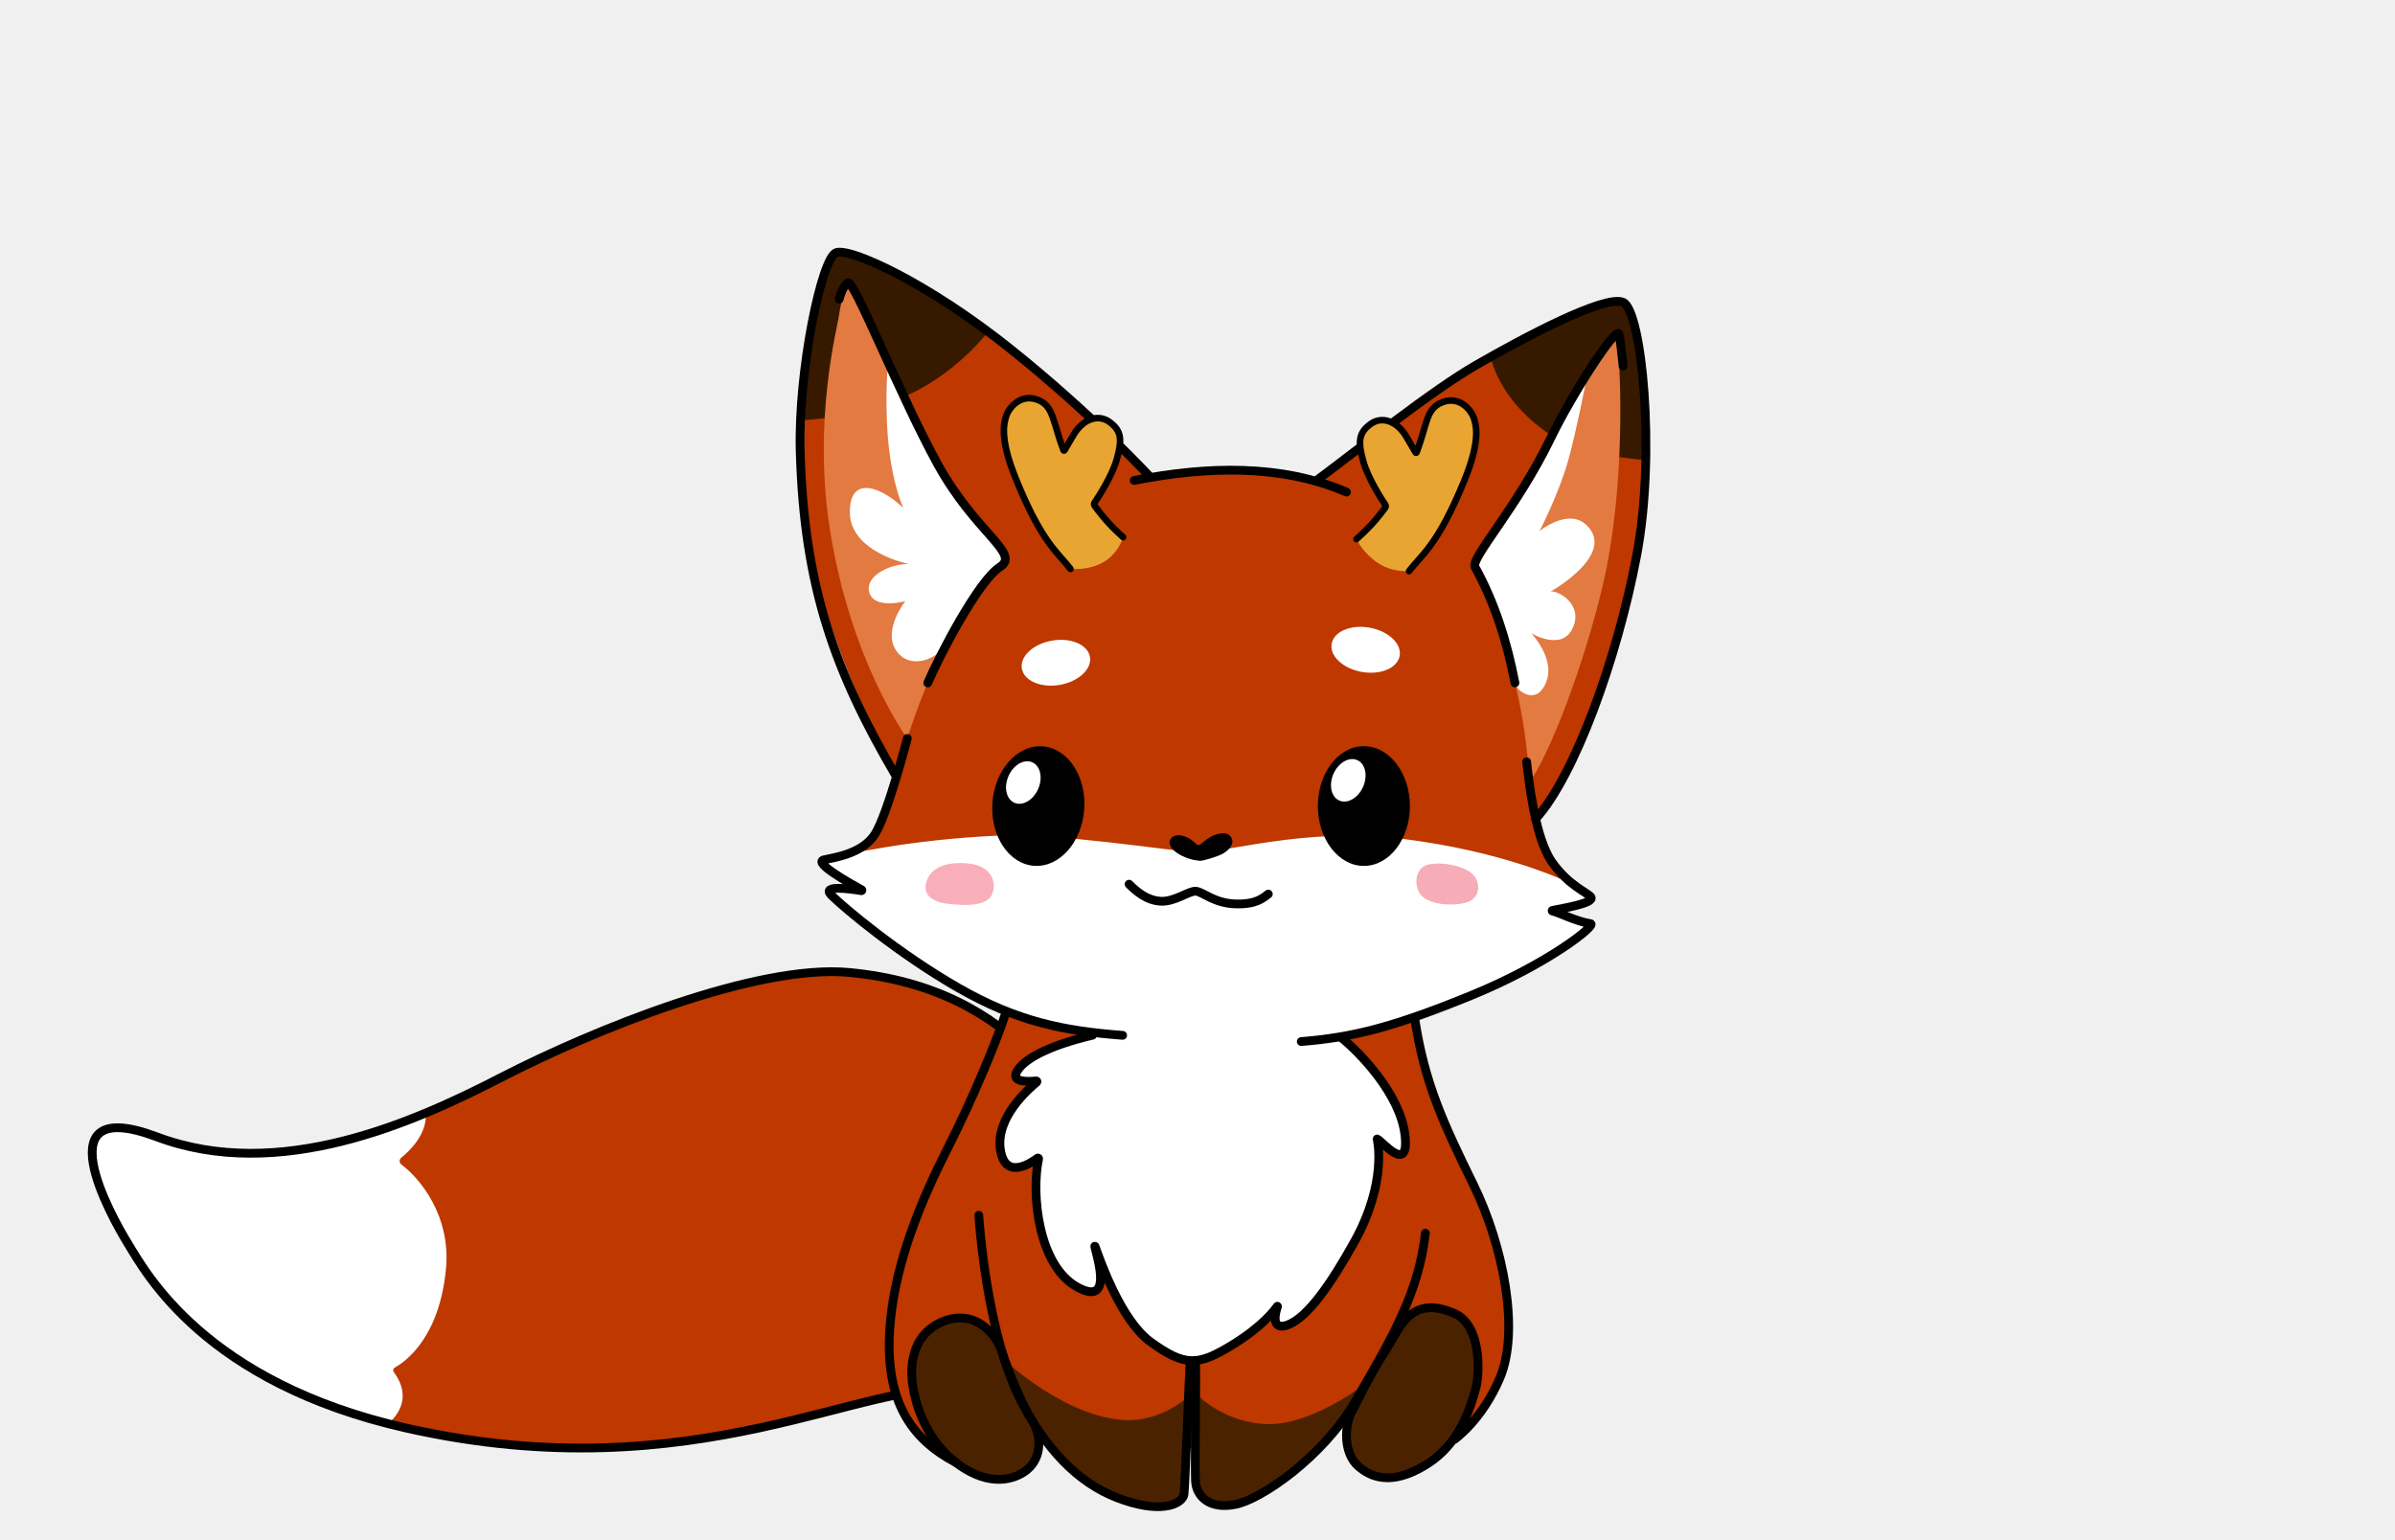
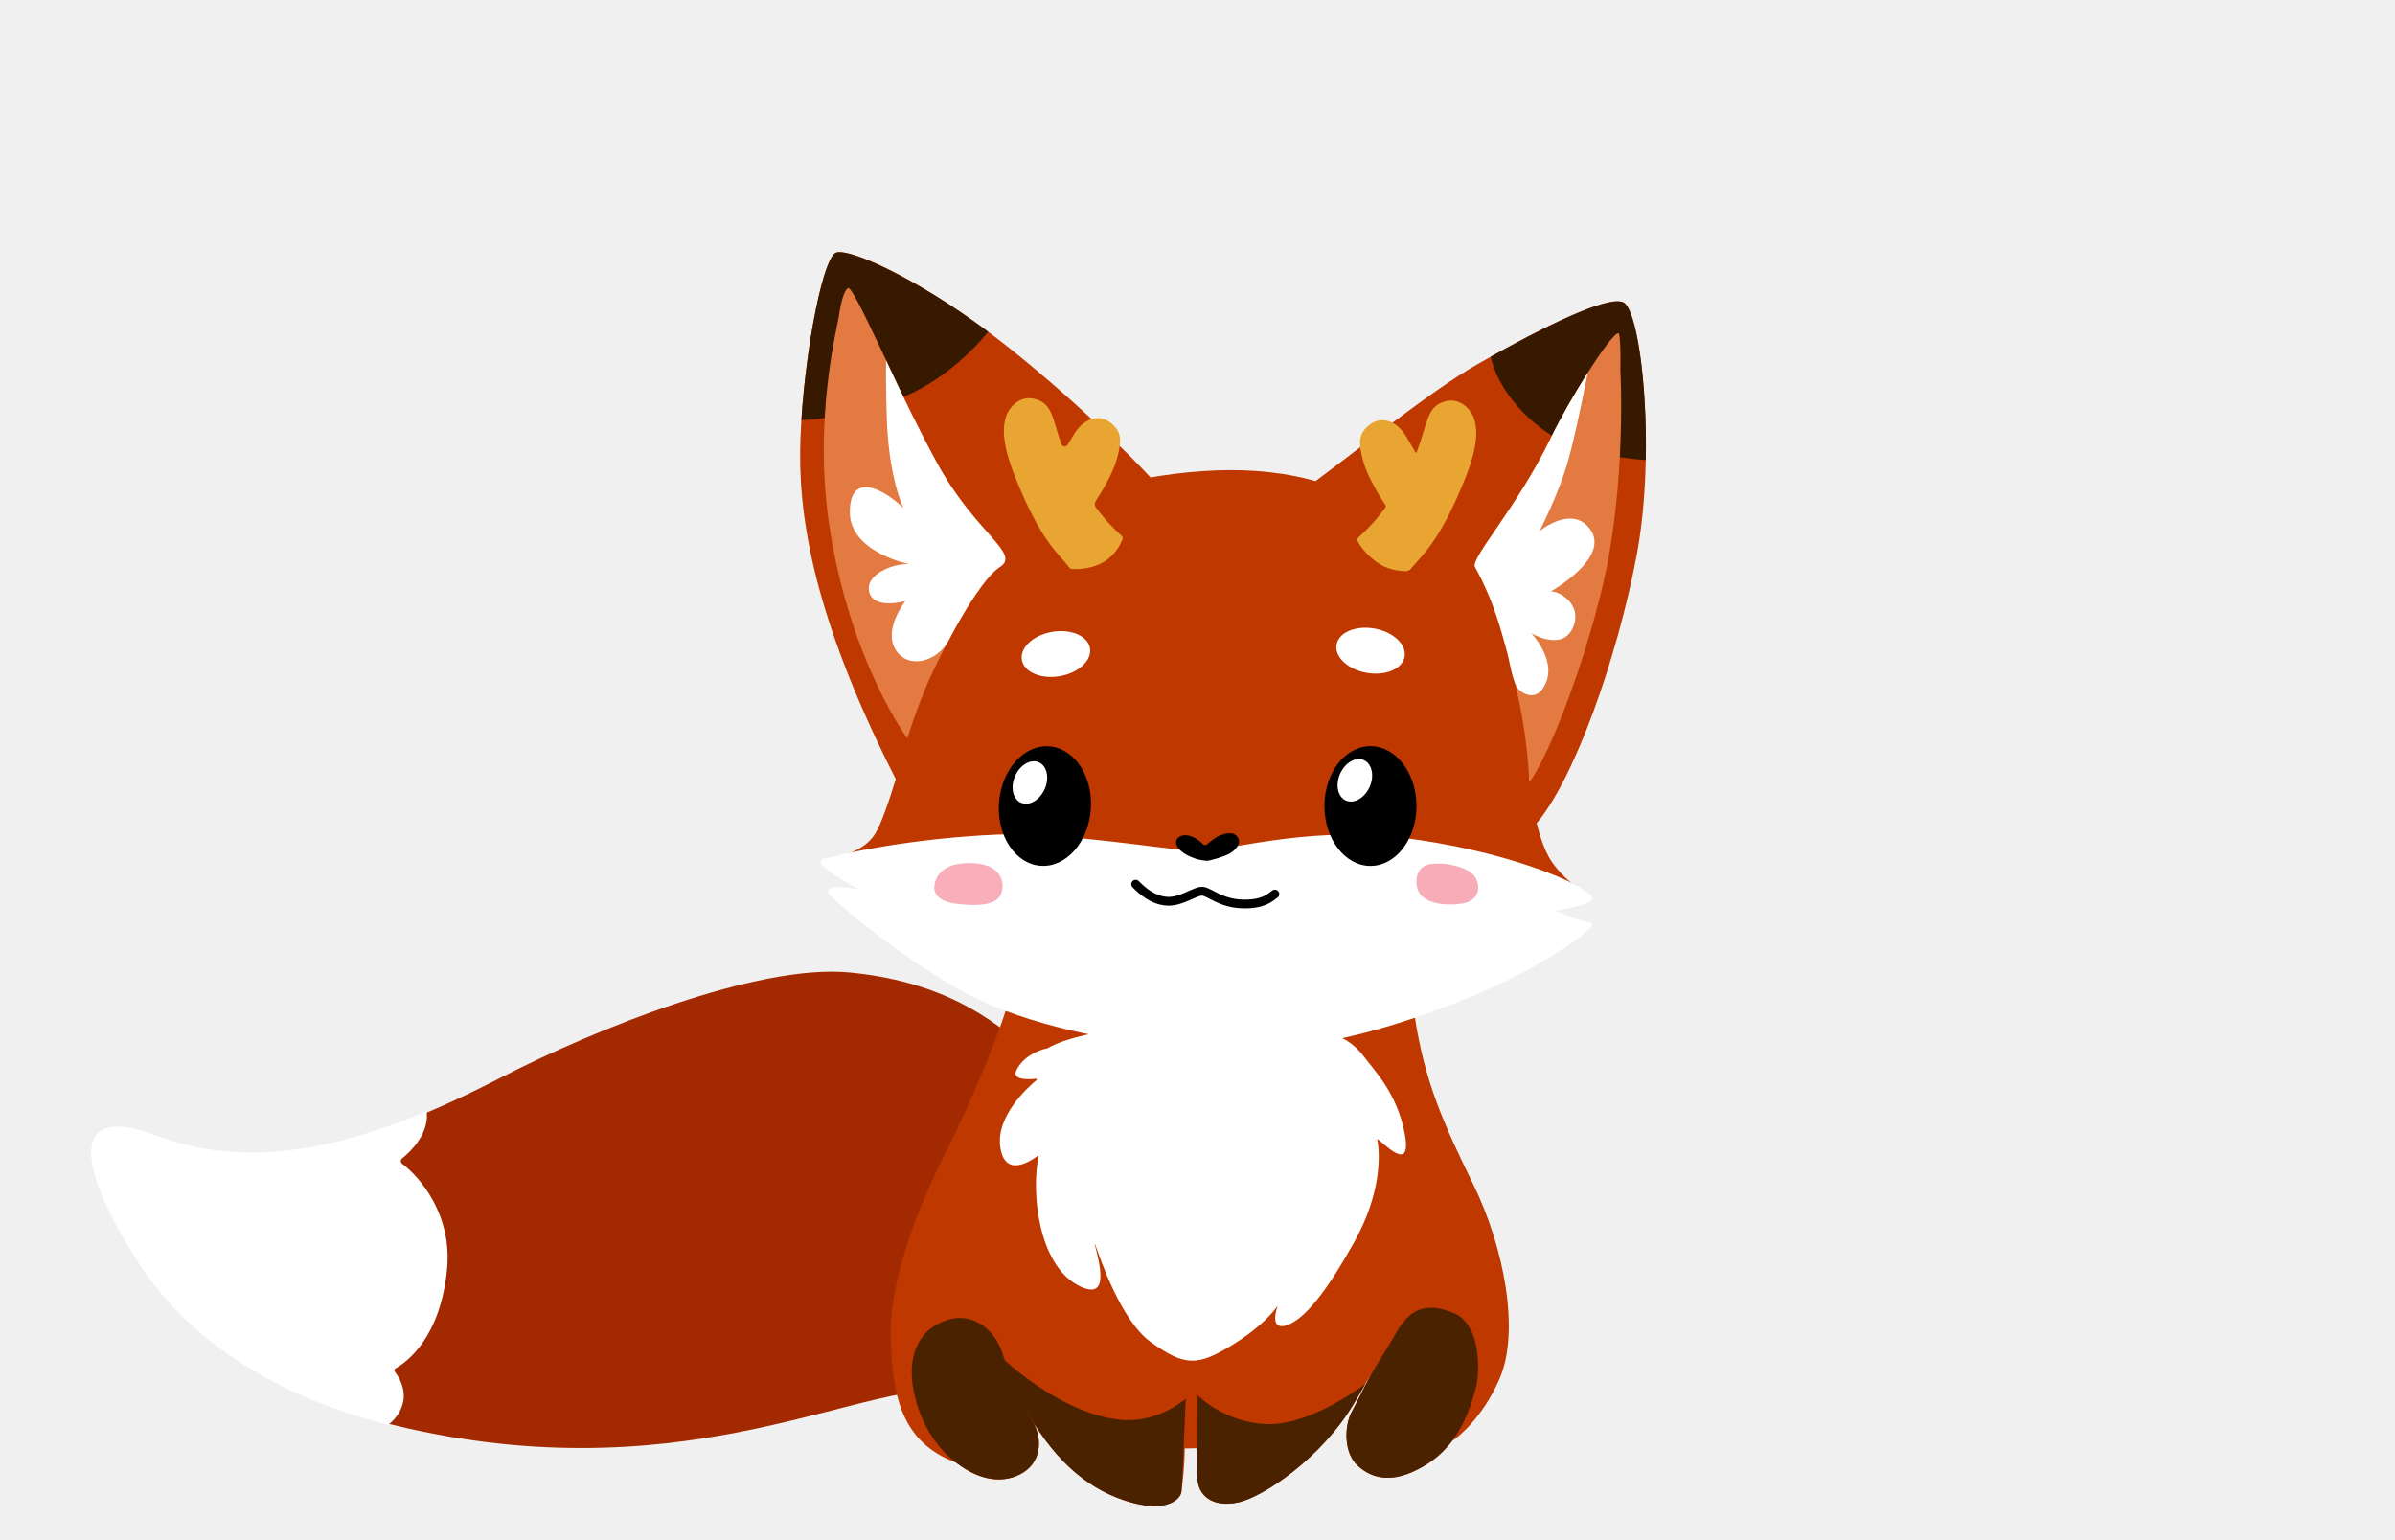
- <svg xmlns="http://www.w3.org/2000/svg" id="Static" version="1.1" viewBox="0 0 1093.09 702.91">
+ <svg xmlns="http://www.w3.org/2000/svg" id="animated__x28_vector_x29_" version="1.1" viewBox="0 0 1093.09 702.91">
  <defs>
    <style>
      .st0 {
        fill: #e8a532;
      }

      .st1 {
        fill: #f8afba;
      }

      .st2 {
+         stroke: #fff;
+         stroke-miterlimit: 10;
+       }
+ 
+       .st2, .st3 {
        fill: #fff;
      }

-       .st3 {
+       .st4 {
        fill: #e27a42;
      }

-       .st4 {
-         stroke-width: 3px;
-       }
- 
-       .st4, .st5 {
+       .st5 {
        fill: none;
        stroke: #000;
        stroke-linecap: round;
        stroke-linejoin: round;
-       }
- 
-       .st5 {
        stroke-width: 4px;
      }

      .st6 {
+         fill: #be3800;
+       }
+ 
+       .st7 {
        fill: #f6adb8;
      }

-       .st7 {
+       .st8 {
        fill: #be3800;
      }

-       .st8 {
+       .st9 {
        fill: #4b2200;
      }

-       .st9 {
+       .st10 {
        fill: #371900;
+       }
+ 
+       .st11 {
+         fill: #a32a00;
      }
    </style>
  </defs>
-   <g id="Static_Fox">
-     <g id="static_tail_-_vector">
-       <path class="st7" d="M523.59,668.97c6-31,11-93-11-128-22-35-46.27-89.56-125-97-42.05-3.97-116.52,26.09-159.05,48.03-39.9,20.59-101.35,47.95-157,27-51.98-19.57-21,36-13,49s34.95,63.24,127,84c133,30,211.66-24.54,254-17,73.83,13.15,72.84,35.58,72.84,35.58l11.21-1.61Z" />
-       <path class="st2" d="M194.32,508.14c-38.67,16.09-81.67,26.34-122.78,10.86-51.98-19.57-21,36-13,49s33.27,60.11,118.49,81.95c0,0,13.13-9.33,2.76-23.44-.55-.74-.35-1.73.45-2.18,5.13-2.88,20.37-13.97,23.31-45.09,2.31-24.45-12.23-41.56-20.31-47.54-1.06-.78-1.11-2.34-.09-3.17,3.98-3.22,11.85-10.84,11.18-20.41Z" />
-       <path class="st5" d="M523.59,668.97c6-31,11-93-11-128-22-35-46.27-89.56-125-97-42.05-3.97-116.52,26.09-159.05,48.03-39.9,20.59-101.35,47.95-157,27-51.98-19.57-21,36-13,49s34.95,63.24,127,84c133,30,211.66-24.54,254-17,73.83,13.15,72.84,35.58,72.84,35.58l11.21-1.61Z" />
+   <g id="separated_artboards">
+     <g id="tail_static">
+       <path id="tail_base" class="st11" d="M523.59,668.97c6-31,11-93-11-128s-46.27-89.56-125-97c-42.05-3.97-116.52,26.09-159.05,48.03-39.9,20.59-101.35,47.95-157,27-51.98-19.57-21,36-13,49s34.95,63.24,127,84c133,30,211.66-24.54,254-17,73.83,13.15,72.84,35.58,72.84,35.58l11.21-1.61Z" />
+       <path id="tail_white" class="st2" d="M194.32,508.14c-38.67,16.09-81.67,26.34-122.78,10.86-51.98-19.57-21,36-13,49,7.75,12.59,33.27,60.11,118.49,81.95,0,0,13.13-9.33,2.76-23.44-.55-.74-.35-1.73.45-2.18,5.13-2.88,20.37-13.97,23.31-45.09,2.31-24.45-12.23-41.56-20.31-47.54-1.06-.78-1.11-2.34-.09-3.17,3.98-3.22,11.85-10.84,11.18-20.41Z" />
    </g>
-     <g id="vectorized_static">
-       <path class="st7" d="M586.1,477.56c-34.29,2.27-61.54-1.21-61.54-1.21-17.84-2.36-42.68-6.73-65.42-15.29v-.03c-4.1,12.97-15.1,40.47-26.93,63.8-11.83,23.33-26.17,58-25.67,84.83s4.5,48.67,29.73,58.04l4.76,3.23c13.91,8.2,23.95,3.25,27.8.01,7.05-5.94,6.38-15.94,2.21-22.44l-4.16-7.17c13,23.83,27.83,37.5,46.33,43.67s25.5-.17,26-4,1.47-11.63,1.5-19.72l5.73-.11c.42,7.12-.24,6.83.1,14s6.33,13.17,18.17,10.83,38.86-20.7,53.5-45.67c2.57-4.39,4.99-8.54,7.26-12.5l-5.45,10.73c-1.08,2.15-1.95,3.92-2.81,5.44-3.81,6.72-4.16,19.61,2.89,25.56,3.93,3.32,12.28,9.04,27.33,1.11,5.02-2.64,10.31-6.28,15.08-12.5.57-.74,1.36-1.05,1.36-1.05,0,0,12.44-8.67,20.67-28,9.14-21.49,2-59.56-12.09-88.3s-22.35-47.48-26.77-76.89c0,0-30.21,11.68-59.59,13.63Z" />
-       <g>
-         <path class="st8" d="M546.61,637c-.08,14.5-.28,33.55-.07,38.17.33,7.17,6.33,13.17,18.17,10.83s38.86-20.7,53.5-45.67c1.69-2.88,3.31-5.66,4.87-8.35.03-.05-.02-.1-.07-.07-2.32,1.75-24.86,18.41-43.8,18.26-20-.17-32.6-13.17-32.6-13.17Z" />
-         <path class="st8" d="M458.48,620.95c2.37,7.46,5.15,14.42,8.4,20.38,13,23.83,27.83,37.5,46.33,43.67s25.5-.17,26-4c.33-2.53,1.24-25.33,1.96-42.44,0,0-11.64,10.44-27.46,9.77-27.5-1.17-55.23-27.38-55.23-27.38Z" />
+     <g id="body">
+       <g id="body_base">
+         <path class="st8" d="M586.1,477.56c-34.29,2.27-61.54-1.21-61.54-1.21-17.84-2.36-42.68-6.73-65.42-15.29v-.03c-4.1,12.97-15.1,40.47-26.93,63.8-11.83,23.33-26.17,58-25.67,84.83s4.5,48.67,29.73,58.04l4.76,3.23c13.91,8.2,23.95,3.25,27.8.01,7.05-5.94,6.38-15.94,2.21-22.44l-4.16-7.17c13,23.83,27.83,37.5,46.33,43.67,18.5,6.17,25.5-.17,26-4s1.47-11.63,1.5-19.72l5.73-.11c.42,7.12-.24,6.83.1,14s6.33,13.17,18.17,10.83c11.83-2.33,38.86-20.7,53.5-45.67,2.57-4.39,4.99-8.54,7.26-12.5l-5.45,10.73c-1.08,2.15-1.95,3.92-2.81,5.44-3.81,6.72-4.16,19.61,2.89,25.56,3.93,3.32,12.28,9.04,27.33,1.11,5.02-2.64,10.31-6.28,15.08-12.5.57-.74,1.36-1.05,1.36-1.05,0,0,12.44-8.67,20.67-28,9.14-21.49,2-59.56-12.09-88.3-13.79-28.13-22.35-47.48-26.77-76.89,0,0-30.21,11.68-59.59,13.63Z" />
      </g>
-       <path class="st2" d="M478.21,478.56c-5.33,1-11.67,4.44-14.33,10.11-2.17,4.62,5.95,4.14,9.02,3.81.32-.03.49.36.24.57-3.83,3.16-18.64,16.38-16.6,30.62s14.25,6.15,16.96,4.09c.22-.16.57,0,.51.26-3.47,16.62.02,48.98,17.74,58.63,15.84,8.62,9.53-11.77,7.88-18.61-.02-.09.11-.13.14-.04,2.36,6.56,11.83,34.85,25.35,44.63,15.67,11.33,21.61,11.04,37.34,1.37,13.79-8.47,19.33-15.92,20.49-17.63.04-.06.12,0,.1.06-3.99,12.15,4.48,8.51,4.48,8.51,9.25-3.23,20.2-19.29,30.66-38.11,15.19-27.33,10.34-46.83,10.34-46.83,2,.67,16,16.67,12.67-2s-14-29.33-18.73-35.67-10.2-8.53-10.2-8.53c0,0-31.41-5.59-70.24-5.59-48.57,0-63.83,10.33-63.83,10.33Z" />
-       <g>
-         <path class="st8" d="M457.61,618.13c-3.18-10.95-14.73-21.46-29.4-13.8-14.67,7.67-12.17,25.17-11.5,29,.67,3.83,4.17,25,23.33,37,14.42,9.03,24.85,3.92,28.78.61,7.05-5.94,6.38-15.94,2.21-22.44-5.47-8.54-12.5-27.18-13.43-30.37Z" />
-         <path class="st8" d="M633.7,614.47c5.11-7.99,10.1-23.58,30.07-14.85,12.56,5.49,11.5,27.49,9.91,33.71-6.01,23.57-16.63,32.27-26.24,37.33-15.05,7.93-23.4,2.2-27.33-1.11-7.05-5.94-6.7-18.84-2.89-25.56,2.93-5.16,6.05-13.2,16.48-29.53Z" />
+       <g id="feet_front">
+         <path class="st9" d="M546.61,637c-.08,14.5-.28,33.55-.07,38.17.33,7.17,6.33,13.17,18.17,10.83,11.83-2.33,38.86-20.7,53.5-45.67,1.69-2.88,3.31-5.66,4.87-8.35.03-.05-.02-.1-.07-.07-2.32,1.75-24.86,18.41-43.8,18.26-20-.17-32.6-13.17-32.6-13.17Z" />
+         <path class="st9" d="M458.48,620.95c2.37,7.46,5.15,14.42,8.4,20.38,13,23.83,27.83,37.5,46.33,43.67,18.5,6.17,25.5-.17,26-4,.33-2.53,1.24-25.33,1.96-42.44,0,0-11.64,10.44-27.46,9.77-27.5-1.17-55.23-27.38-55.23-27.38Z" />
      </g>
-       <path class="st7" d="M671.16,454.58c34.92-14.28,58.02-32.45,54.72-32.92-6.22-.89-14.17-5.01-17.37-5.75-.15-.04-.15-.25,0-.28,4.39-.94,19.48-3.25,17.59-6.08-1.33-2-10.19-5.15-17.78-16-7.93-11.34-10.67-38.22-11.56-45.78l4.12,26.07c17.78-19.56,37.22-73.19,46.11-120.3s2.22-112-6.22-115.56-45.78,16.44-66.67,28.44-52.89,37.78-73.66,53.22l14.1,5.01c-29.78-12.89-63.8-11.8-96.89-5.33l7.48-1.36s-26.14-28.42-63.92-58.64-72.89-46.22-79.56-44-16,54.22-16.44,90.67,9.04,80.15,43.56,148l5.33-16.89s-8.89,34.22-14.67,43.56-19.27,10.88-23.44,11.9c-5.08,1.24,12.4,11,17.3,13.66.23.12.1.46-.15.42-4.58-.78-18.58-2.83-13.72,2.03,5.78,5.78,30.67,26.67,57.78,42.22,27.11,15.56,57.7,19.09,83.75,23.4,12.96,2.14,34.59,3.55,63.91,1.95,34.49-1.89,68.29-14.3,86.28-21.65Z" />
-       <path class="st2" d="M717.67,403.83c4.61,2.47,7.66,4.57,8.43,5.72,1.89,2.83-13.2,5.14-17.59,6.08-.15.03-.15.25,0,.28,3.2.73,11.15,4.86,17.37,5.75,3.3.47-19.79,18.69-54.72,32.92s-61.52,20.83-85.05,22.97c-34.22,3.11-61.54-1.21-61.54-1.21-23.85-3.16-60.24-9.91-87.35-25.46-27.11-15.56-52-36.44-57.78-42.22-4.86-4.86,9.14-2.8,13.72-2.03.25.04.37-.3.15-.42-4.91-2.66-22.39-12.42-17.3-13.66,1.67-.41,4.82-.9,8.38-1.94,0,0,29.98-7.31,70.86-9.09,28.46-1.23,76.11,6.68,90.3,7.57,12.34.78,49.68-11.71,94.51-6.13s72.75,18.24,77.62,20.85Z" />
-       <g>
-         <path class="st9" d="M680.37,162.88c21.36-11.98,52.74-28.11,60.4-24.88,6,2.52,11.09,35.96,10.37,72.01,0,0-28.79-1.29-44.92-12.45-22.78-15.78-25.85-34.67-25.85-34.67Z" />
-         <path class="st9" d="M365.77,191.78c2.17-34.41,10.05-74.51,15.89-76.45,6.06-2.02,35.64,11.02,69.35,36.12,0,0-15.77,20.74-40.02,30.32-25.33,10.01-45.22,10.01-45.22,10.01Z" />
+       <path id="chest" class="st3" d="M478.21,478.56c-5.33,1-11.67,4.44-14.33,10.11-2.17,4.62,5.95,4.14,9.02,3.81.32-.03.49.36.24.57-3.83,3.16-18.64,16.38-16.6,30.62,2.07,14.5,14.25,6.15,16.96,4.09.22-.16.57,0,.51.26-3.47,16.62.02,48.98,17.74,58.63,15.84,8.62,9.53-11.77,7.88-18.61-.02-.09.11-.13.14-.04,2.36,6.56,11.83,34.85,25.35,44.63,15.67,11.33,21.61,11.04,37.34,1.37,13.79-8.47,19.33-15.92,20.49-17.63.04-.06.12,0,.1.06-3.99,12.15,4.48,8.51,4.48,8.51,9.25-3.23,20.2-19.29,30.66-38.11,15.19-27.33,10.34-46.83,10.34-46.83,2,.67,16,16.67,12.67-2-3.33-18.67-14-29.33-18.73-35.67-4.73-6.33-10.2-8.53-10.2-8.53,0,0-31.41-5.59-70.24-5.59-48.57,0-63.83,10.33-63.83,10.33Z" />
+       <g id="feet_back">
+         <path class="st9" d="M457.61,618.13c-3.18-10.95-14.73-21.46-29.4-13.8-14.67,7.67-12.17,25.17-11.5,29s4.17,25,23.33,37c14.42,9.03,24.85,3.92,28.78.61,7.05-5.94,6.38-15.94,2.21-22.44-5.47-8.54-12.5-27.18-13.43-30.37Z" />
+         <path class="st9" d="M633.7,614.47c5.11-7.99,10.1-23.58,30.07-14.85,12.56,5.49,11.5,27.49,9.91,33.71-6.01,23.57-16.63,32.27-26.24,37.33-15.05,7.93-23.4,2.2-27.33-1.11-7.05-5.94-6.7-18.84-2.89-25.56,2.93-5.16,6.05-13.2,16.48-29.53Z" />
      </g>
-       <g>
-         <path class="st3" d="M691.43,311.78c-4.74-19.31-9.39-37.04-18.22-52.89-2.22-3.99,19.11-26.91,34.67-59.11,9.34-19.34,30.22-52,31.11-47.11s0,13.78,0,13.78c0,0,3.56,54.31-7.62,101.41-8.64,36.41-24.28,77.06-33.44,89.38,0,0-.27-20.13-6.5-45.46Z" />
-         <path class="st3" d="M382.99,143.58s1.33-10.22,4-12,23.56,48.64,40.89,80.19c17.48,31.82,38.22,40.89,28.44,47.11-9.78,6.22-27.56,40.44-32.89,52.89-5.33,12.44-9.33,25.33-9.33,25.33,0,0-25.64-34.58-35.27-94.96-8.08-50.64,3.53-93.21,4.16-98.57Z" />
+     </g>
+     <g id="head">
+       <g id="head_base">
+         <path class="st6" d="M671.16,454.58c34.92-14.28,58.02-32.45,54.72-32.92-6.22-.89-14.17-5.01-17.37-5.75-.15-.04-.15-.25,0-.28,4.39-.94,19.48-3.25,17.59-6.08-1.33-2-10.19-5.15-17.78-16-7.93-11.34-10.67-38.22-11.56-45.78l3.47,29.34c17.78-19.56,37.86-76.46,46.75-123.57s2.22-112-6.22-115.56c-8.44-3.56-45.78,16.44-66.67,28.44s-52.89,37.78-73.66,53.22l14.1,5.01c-29.78-12.89-63.8-11.8-96.89-5.33l7.48-1.36s-26.14-28.42-63.92-58.64c-37.78-30.22-72.89-46.22-79.56-44-6.67,2.22-16,54.22-16.44,90.67s9.38,82.38,43.9,150.24l4.99-19.13s-8.89,34.22-14.67,43.56c-5.78,9.33-19.27,10.88-23.44,11.9-5.08,1.24,12.4,11,17.3,13.66.23.12.1.46-.15.42-4.58-.78-18.58-2.83-13.72,2.03,5.78,5.78,30.67,26.67,57.78,42.22,27.11,15.56,57.7,19.09,83.75,23.4,12.96,2.14,34.59,3.55,63.91,1.95,34.49-1.89,68.29-14.3,86.28-21.65Z" />
      </g>
-       <g>
-         <path class="st2" d="M405.43,165.61c7,15.33,15.05,32.69,22.45,46.16,17.48,31.82,38.22,40.89,28.44,47.11-6.26,3.98-16.03,19.33-23.26,33.33-5.08,9.84-18.52,13.71-24.3,4.41s4.44-22.18,4.44-22.18c0,0-14.22,4-16.44-4-2.22-8,10.67-13.33,18.22-12.89,0,0-27.12-5.33-27.11-23.79,0-17.55,15.11-10.93,24.44-1.79,0,0-6.67-13.77-7.56-40.64-.57-17.33.66-25.72.66-25.72Z" />
-         <path class="st2" d="M715.79,210.01c-4.27,15.38-13.14,32.44-13.14,32.44,0,0,13.23-10.88,21.62-2.56,13.47,13.37-16.61,30.22-16.61,30.22,2.67-.89,15.11,5.33,10.22,16.44s-18.99,2.54-18.99,2.54c0,0,11.12,11.68,6.79,22.35s-12.02,3.78-12.02,3.78c-3.31-2.57-3.83-10.24-4.32-15.32-.65-6.7-7.29-25.17-16.12-41.01-2.22-3.99,19.11-26.91,34.67-59.11,4.21-8.71,10.75-20.11,16.76-29.58,0,0-5.03,26.05-8.85,39.81Z" />
+       <g id="face_white">
+         <path class="st2" d="M717.67,403.83c4.61,2.47,7.66,4.57,8.43,5.72,1.89,2.83-13.2,5.14-17.59,6.08-.15.03-.15.25,0,.28,3.2.73,11.15,4.86,17.37,5.75,3.3.47-19.79,18.69-54.72,32.92-35.39,14.42-61.52,20.83-85.05,22.97-34.22,3.11-61.54-1.21-61.54-1.21-23.85-3.16-60.24-9.91-87.35-25.46-27.11-15.56-52-36.44-57.78-42.22-4.86-4.86,9.14-2.8,13.72-2.03.25.04.37-.3.15-.42-4.91-2.66-22.39-12.42-17.3-13.66,1.67-.41,4.82-.9,8.38-1.94,0,0,29.98-7.31,70.86-9.09,28.46-1.23,76.11,6.68,90.3,7.57,12.34.78,49.68-11.71,94.51-6.13s72.75,18.24,77.62,20.85Z" />
      </g>
-       <g>
-         <path class="st5" d="M408.77,354c-27.63-47.29-41.82-85.72-43.56-148-1.02-36.43,9.78-88.44,16.44-90.67s41.78,13.78,79.56,44,63.92,58.64,63.92,58.64" />
-         <path class="st5" d="M517.66,219.33c33.09-6.47,67.11-7.56,96.89,5.33" />
-         <path class="st5" d="M600.45,219.66c20.77-15.44,52.77-41.22,73.66-53.22s58.22-32,66.67-28.44,15.11,68.44,6.22,115.56-28.33,100.74-46.11,120.3" />
-         <path class="st5" d="M691.43,311.78c-3.56-18.67-9.39-37.04-18.22-52.89-2.22-3.99,19.11-26.91,34.67-59.11,9.34-19.34,30.22-52,31.11-47.11s1.78,14.44,1.78,14.44" />
-         <path class="st5" d="M593.9,475.51c23.56-1.89,41.87-6.51,77.26-20.92s58.02-32.45,54.72-32.92c-6.22-.89-14.17-5.01-17.37-5.75-.15-.04-.15-.25,0-.28,4.39-.94,19.48-3.25,17.59-6.08-1.33-2-10.19-5.15-17.78-16-7.93-11.34-10.67-38.22-11.56-45.78" />
-         <path class="st5" d="M414.1,337.11s-8.89,34.22-14.67,43.56-19.27,10.88-23.44,11.9c-5.08,1.24,12.4,11,17.3,13.66.23.12.1.46-.15.42-4.58-.78-18.58-2.83-13.72,2.03,5.78,5.78,30.67,26.67,57.78,42.22,27.11,15.56,48.18,19.72,75.17,21.78" />
-         <path class="st5" d="M423.43,311.78c5.33-12.44,23.11-46.67,32.89-52.89,9.78-6.22-10.96-15.29-28.44-47.11-17.33-31.56-38.22-84.44-40.89-82.67s-4,7.47-4,7.47" />
-         <path class="st5" d="M515.32,403.67c3,3,7.89,7.44,14.44,7.78s12.89-4.89,16.11-4.56,8.22,5.44,17.89,5.78,12.78-2.78,15.11-4.5" />
-         <path class="st5" d="M459.16,462.03c-4.11,12.97-15.11,39.47-26.95,62.8-11.83,23.33-22.85,50.19-25.68,76.88-4,37.67,9.6,55.4,29.74,66" />
-         <path class="st5" d="M446.71,554.83c1.67,22.67,7.17,62.67,20.17,86.5s27.83,37.5,46.33,43.67,26.68,1.02,27.18-2.82,2.33-54.33,2.83-60.83" />
-         <path class="st5" d="M545.63,621.18c.33,5.83-.33,47.67,0,54.83s6.33,13.17,18.17,10.83,39.77-21.54,54.41-46.51c18.67-31.83,29.33-51.17,32.33-77.33" />
-         <path class="st5" d="M457.61,618.13c-3.18-10.95-14.73-21.46-29.4-13.8-14.67,7.67-12.17,25.17-11.5,29,.67,3.83,4.17,25,23.33,37,14.42,9.03,24.85,3.92,28.78.61,7.05-5.94,6.38-15.94,2.21-22.44-5.47-8.54-12.5-27.18-13.43-30.37Z" />
-         <path class="st5" d="M645.69,464.93c4.42,29.4,12.98,47.75,26.77,75.89s21.23,66.8,12.09,88.3c-8.22,19.33-20.67,28-20.67,28" />
-         <path class="st5" d="M633.7,614.47c5.11-7.99,10.1-23.58,30.07-14.85,12.56,5.49,11.5,27.49,9.91,33.71-6.01,23.57-16.63,32.27-26.24,37.33-15.05,7.93-23.4,2.2-27.33-1.11-7.05-5.94-6.7-18.84-2.89-25.56,2.93-5.16,6.05-13.2,16.48-29.53Z" />
-         <path class="st5" d="M612.28,473.81c8.05,6.44,26.7,25.56,28.93,44.19,2.25,18.83-10.67,2.67-12.67,2,0,0,4.85,19.49-10.34,46.83-10.46,18.83-21.41,34.88-30.66,38.11,0,0-8.47,3.64-4.48-8.51.02-.06-.06-.11-.1-.06-1.16,1.71-6.7,9.16-20.49,17.63-15.73,9.67-21.68,9.96-37.34-1.37-13.52-9.78-23-37.07-25.35-43.63-.03-.09-.17-.05-.14.04,1.65,6.84,7.96,27.22-7.88,18.61-17.72-9.64-21.21-42-17.74-58.63.06-.27-.3-.43-.51-.26-2.71,2.06-14.89,10.41-16.96-4.09s12.77-27.46,16.6-30.62c.25-.2.08-.6-.24-.57-3.08.33-11.2.81-9.02-3.81,2.67-5.67,13.67-12.06,34.75-17.06" />
+       <g id="ears">
+         <g id="ears_tips">
+           <path class="st10" d="M680.37,162.88c21.36-11.98,52.74-28.11,60.4-24.88,6,2.52,11.09,35.96,10.37,72.01,0,0-28.79-1.29-44.92-12.45-22.78-15.78-25.85-34.67-25.85-34.67Z" />
+           <path class="st10" d="M365.77,191.78c2.17-34.41,10.05-74.51,15.89-76.45s35.64,11.02,69.35,36.12c0,0-15.77,20.74-40.02,30.32-25.33,10.01-45.22,10.01-45.22,10.01Z" />
+         </g>
+         <g id="ears_inner">
+           <path class="st4" d="M691.43,311.78c-4.74-19.31-9.39-37.04-18.22-52.89-2.22-3.99,19.11-26.91,34.67-59.11,9.34-19.34,30.22-52,31.11-47.11s.54,16,.54,16c0,0,3.02,52.09-8.16,99.19-8.64,36.41-24.28,77.06-33.44,89.38,0,0-.27-20.13-6.5-45.46Z" />
+           <path class="st4" d="M382.99,143.58s1.33-10.22,4-12c2.67-1.78,23.56,48.64,40.89,80.19,17.48,31.82,38.22,40.89,28.44,47.11-9.78,6.22-27.56,40.44-32.89,52.89-5.33,12.44-9.33,25.33-9.33,25.33,0,0-25.64-34.58-35.27-94.96-8.08-50.64,3.53-93.21,4.16-98.57Z" />
+         </g>
+         <g id="ears_white">
+           <path class="st3" d="M404.43,164.61c7,15.33,16.05,33.69,23.45,47.16,17.48,31.82,38.22,40.89,28.44,47.11-6.26,3.98-16.03,19.33-23.26,33.33-5.08,9.84-18.52,13.71-24.3,4.41s4.44-22.18,4.44-22.18c0,0-14.22,4-16.44-4s10.67-13.33,18.22-12.89c0,0-27.12-5.33-27.11-23.79s15.11-10.93,24.44-1.79c0,0-6.67-13.77-7.56-40.64-.57-17.33-.34-26.72-.34-26.72Z" />
+           <path class="st3" d="M715.79,210.01c-4.27,15.38-13.14,32.44-13.14,32.44,0,0,13.23-10.88,21.62-2.56,13.47,13.37-16.61,30.22-16.61,30.22,2.67-.89,15.11,5.33,10.22,16.44-4.89,11.11-18.99,2.54-18.99,2.54,0,0,11.12,11.68,6.79,22.35-4.33,10.67-12.02,3.78-12.02,3.78-3.31-2.57-4.45-12.77-5.84-17.68-2.63-9.27-5.77-22.8-14.6-38.65-2.22-3.99,19.11-26.91,34.67-59.11,4.21-8.71,10.75-20.11,16.76-29.58,0,0-5.03,26.05-8.85,39.81Z" />
+         </g>
      </g>
-       <path class="st1" d="M441.88,394.22c-9.74-.96-17.71,1.63-19.33,9.44-1.22,5.89,4.78,8.44,10.3,9s17.48,1.78,20-4.49c2.07-5.16,0-12.87-10.96-13.96Z" />
-       <path class="st6" d="M651.64,394.77c6.67-1.71,18.48.92,21.43,5.38s1.91,10.11-3.83,11.88c-5.1,1.58-17.48,1.64-21.27-4.17-2.77-4.25-1.88-11.67,3.67-13.09Z" />
-       <g>
+       <g id="cheeks">
+         <path class="st1" d="M445.88,394.22c-9.74-.96-17.71,1.63-19.33,9.44-1.22,5.89,4.78,8.44,10.3,9s17.48,1.78,20-4.49c2.07-5.16,0-12.87-10.96-13.96Z" />
+         <path class="st7" d="M651.64,394.77c6.67-1.71,18.48.92,21.43,5.38s1.91,10.11-3.83,11.88c-5.1,1.58-17.48,1.64-21.27-4.17-2.77-4.25-1.88-11.67,3.67-13.09Z" />
+       </g>
+       <g id="eyebrows">
+         <ellipse class="st3" cx="625.48" cy="297.03" rx="10.26" ry="15.77" transform="translate(223.22 860.62) rotate(-79.88)" />
+         <ellipse class="st3" cx="481.93" cy="298.57" rx="15.77" ry="10.26" transform="translate(-43.68 86.13) rotate(-9.77)" />
+       </g>
+       <g id="antlers">
        <g>
-           <g>
-             <ellipse cx="473.88" cy="368" rx="27.33" ry="21" transform="translate(73.58 814.93) rotate(-85.98)" />
-             <ellipse class="st2" cx="467.04" cy="357.24" rx="10.1" ry="7.38" transform="translate(-49.02 639.06) rotate(-66.05)" />
+           <path class="st0" d="M489.19,259.79c-.4-.02-.76-.23-1.01-.54-5.65-7.25-12.84-11.79-24.56-40.71-7.27-17.94-5.57-24.94-4.38-28.61s6.43-10.35,14.26-7.43c6.88,2.57,6.91,8.72,10.87,20.21.45,1.32,2.25,1.52,2.96.31.63-1.07,1.5-2.53,2.67-4.5,4.44-7.46,11.38-9.57,16.46-5.83,5.58,4.11,5.7,8.32,3.21,17.13-1.96,6.9-7.35,15.51-9.58,18.91-.6.9-.56,2.08.09,2.95,4.42,5.95,8.01,9.55,11.75,12.95.42.39.58.99.38,1.53-.79,2.1-3.24,7.36-8.75,10.51-5.82,3.33-12.33,3.24-14.35,3.12Z" />
+           <path class="st0" d="M619.74,245.57c3.95-3.56,7.72-7.31,12.48-13.77.29-.39.31-.93.04-1.33-1.73-2.59-7.92-12.2-10.03-19.76-2.45-8.82-2.31-13.03,3.29-17.11,5.11-3.72,12.03-1.58,16.43,5.91,2.73,4.64,3.76,6.42,4.15,7.1.1.17.35.14.42-.04,5.08-13.31,4.57-20.27,12-23,7.84-2.88,13.05,3.82,14.22,7.5s2.83,10.68-4.52,28.59c-11.51,28.04-18.65,33.09-24.26,39.98-.61.75-1.53,1.16-2.49,1.14-2.72-.06-8.4-.64-13.26-4.2-5.17-3.79-7.79-7.97-8.71-9.66-.24-.44-.14-.99.23-1.32Z" />
+         </g>
+       </g>
+     </g>
+     <g id="face">
+       <g id="face_normal">
+         <g id="eyes">
+           <g id="eye_left">
+             <ellipse id="eye_left_black" cx="476.88" cy="368" rx="27.33" ry="21" transform="translate(76.37 817.92) rotate(-85.98)" />
+             <ellipse id="eye_left_white" class="st3" cx="470.04" cy="357.24" rx="10.1" ry="7.38" transform="translate(-47.24 641.8) rotate(-66.05)" />
          </g>
-           <g>
-             <ellipse cx="622.48" cy="368" rx="21" ry="27.33" />
-             <ellipse class="st2" cx="615.35" cy="356.24" rx="10.1" ry="7.38" transform="translate(40 774.01) rotate(-66.05)" />
+           <g id="eye_right">
+             <ellipse id="eye_right_black" cx="625.48" cy="368" rx="21" ry="27.33" />
+             <ellipse id="eye_right_white" class="st3" cx="618.35" cy="356.24" rx="10.1" ry="7.38" transform="translate(41.79 776.75) rotate(-66.05)" />
          </g>
        </g>
-         <path d="M548.04,385.41c-.53.51-1.35.52-1.92.05-.94-.78-2.35-2.47-5.35-3.58-3.46-1.28-5.69-.17-6.56,1.22-1.44,2.33.87,5.42,4.89,7.44,4.46,2.25,7.56,2.33,8.67,2.44s7.56-1.78,10.11-3.11,6-4.59,4-7.63-6.06-1.56-8.17-.78c-1.44.53-4.44,2.76-5.67,3.93Z" />
-       </g>
-       <g>
-         <g>
-           <path class="st0" d="M489.19,259.79c-.4-.02-.76-.23-1.01-.54-5.65-7.25-12.84-11.79-24.56-40.71-7.27-17.94-5.57-24.94-4.38-28.61s6.43-10.35,14.26-7.43c6.88,2.57,6.91,8.72,10.87,20.21.45,1.32,2.25,1.52,2.96.31.63-1.07,1.5-2.53,2.67-4.5,4.44-7.46,11.38-9.57,16.46-5.83,5.58,4.11,5.7,8.32,3.21,17.13-1.96,6.9-7.35,15.51-9.58,18.91-.6.9-.56,2.08.09,2.95,4.42,5.95,8.01,9.55,11.75,12.95.42.39.58.99.38,1.53-.79,2.1-3.24,7.36-8.75,10.51-5.82,3.33-12.33,3.24-14.35,3.12Z" />
-           <path class="st0" d="M619.74,245.57c3.95-3.56,7.72-7.31,12.48-13.77.29-.39.31-.93.04-1.33-1.73-2.59-7.92-12.2-10.03-19.76-2.45-8.82-2.31-13.03,3.29-17.11,5.11-3.72,12.03-1.58,16.43,5.91,2.73,4.64,3.76,6.42,4.15,7.1.1.17.35.14.42-.04,5.08-13.31,4.57-20.27,12-23,7.84-2.88,13.05,3.82,14.22,7.5,1.17,3.67,2.83,10.68-4.52,28.59-11.51,28.04-18.65,33.09-24.26,39.98-.61.75-1.53,1.16-2.49,1.14-2.72-.06-8.4-.64-13.26-4.2-5.17-3.79-7.79-7.97-8.71-9.66-.24-.44-.14-.99.23-1.32Z" />
-         </g>
-         <g>
-           <path class="st4" d="M488.56,259.74c-5.71-7.55-12.96-11.63-24.94-41.2-7.27-17.94-5.57-24.94-4.38-28.61s6.43-10.35,14.26-7.43c7.42,2.77,6.87,9.72,11.89,23.05.07.18.32.22.42.05.4-.68,1.44-2.46,4.18-7.08,4.44-7.46,11.38-9.57,16.46-5.83,5.58,4.11,5.7,8.32,3.21,17.13-2.14,7.54-8.38,17.13-10.12,19.71-.27.41-.26.94.03,1.34,4.97,6.81,8.87,10.64,13.03,14.38" />
-           <path class="st4" d="M643.09,260.73c5.74-7.53,13.01-11.57,25.13-41.08,7.35-17.9,5.69-24.92,4.52-28.59-1.17-3.67-6.38-10.38-14.22-7.5s-6.92,9.68-12,23c-.07.18-.32.21-.42.04-.39-.69-1.43-2.47-4.15-7.1-4.4-7.48-11.33-9.63-16.43-5.91-5.6,4.08-5.74,8.3-3.29,17.11,2.1,7.56,8.3,17.17,10.02,19.76.27.41.25.95-.04,1.34-5.01,6.79-8.92,10.59-13.1,14.32" />
-         </g>
-       </g>
-       <g>
-         <ellipse class="st2" cx="623.25" cy="296.63" rx="10.26" ry="15.77" transform="translate(221.77 858.09) rotate(-79.88)" />
-         <ellipse class="st2" cx="481.93" cy="302.56" rx="15.77" ry="10.26" transform="translate(-44.36 86.18) rotate(-9.77)" />
+         <path id="nose" d="M551.04,385.41c-.53.51-1.35.52-1.92.05-.94-.78-2.35-2.47-5.35-3.58-3.46-1.28-5.69-.17-6.56,1.22-1.44,2.33.87,5.42,4.89,7.44,4.46,2.25,7.56,2.33,8.67,2.44,1.11.11,7.56-1.78,10.11-3.11,2.56-1.33,6-4.59,4-7.63-2-3.04-6.06-1.56-8.17-.78-1.44.53-4.44,2.76-5.67,3.93Z" />
+         <path id="mouth" class="st5" d="M518.32,403.67c3,3,7.89,7.44,14.44,7.78,6.56.33,12.89-4.89,16.11-4.56,3.22.33,8.22,5.44,17.89,5.78s12.78-2.78,15.11-4.5" />
      </g>
    </g>
  </g>
</svg>
